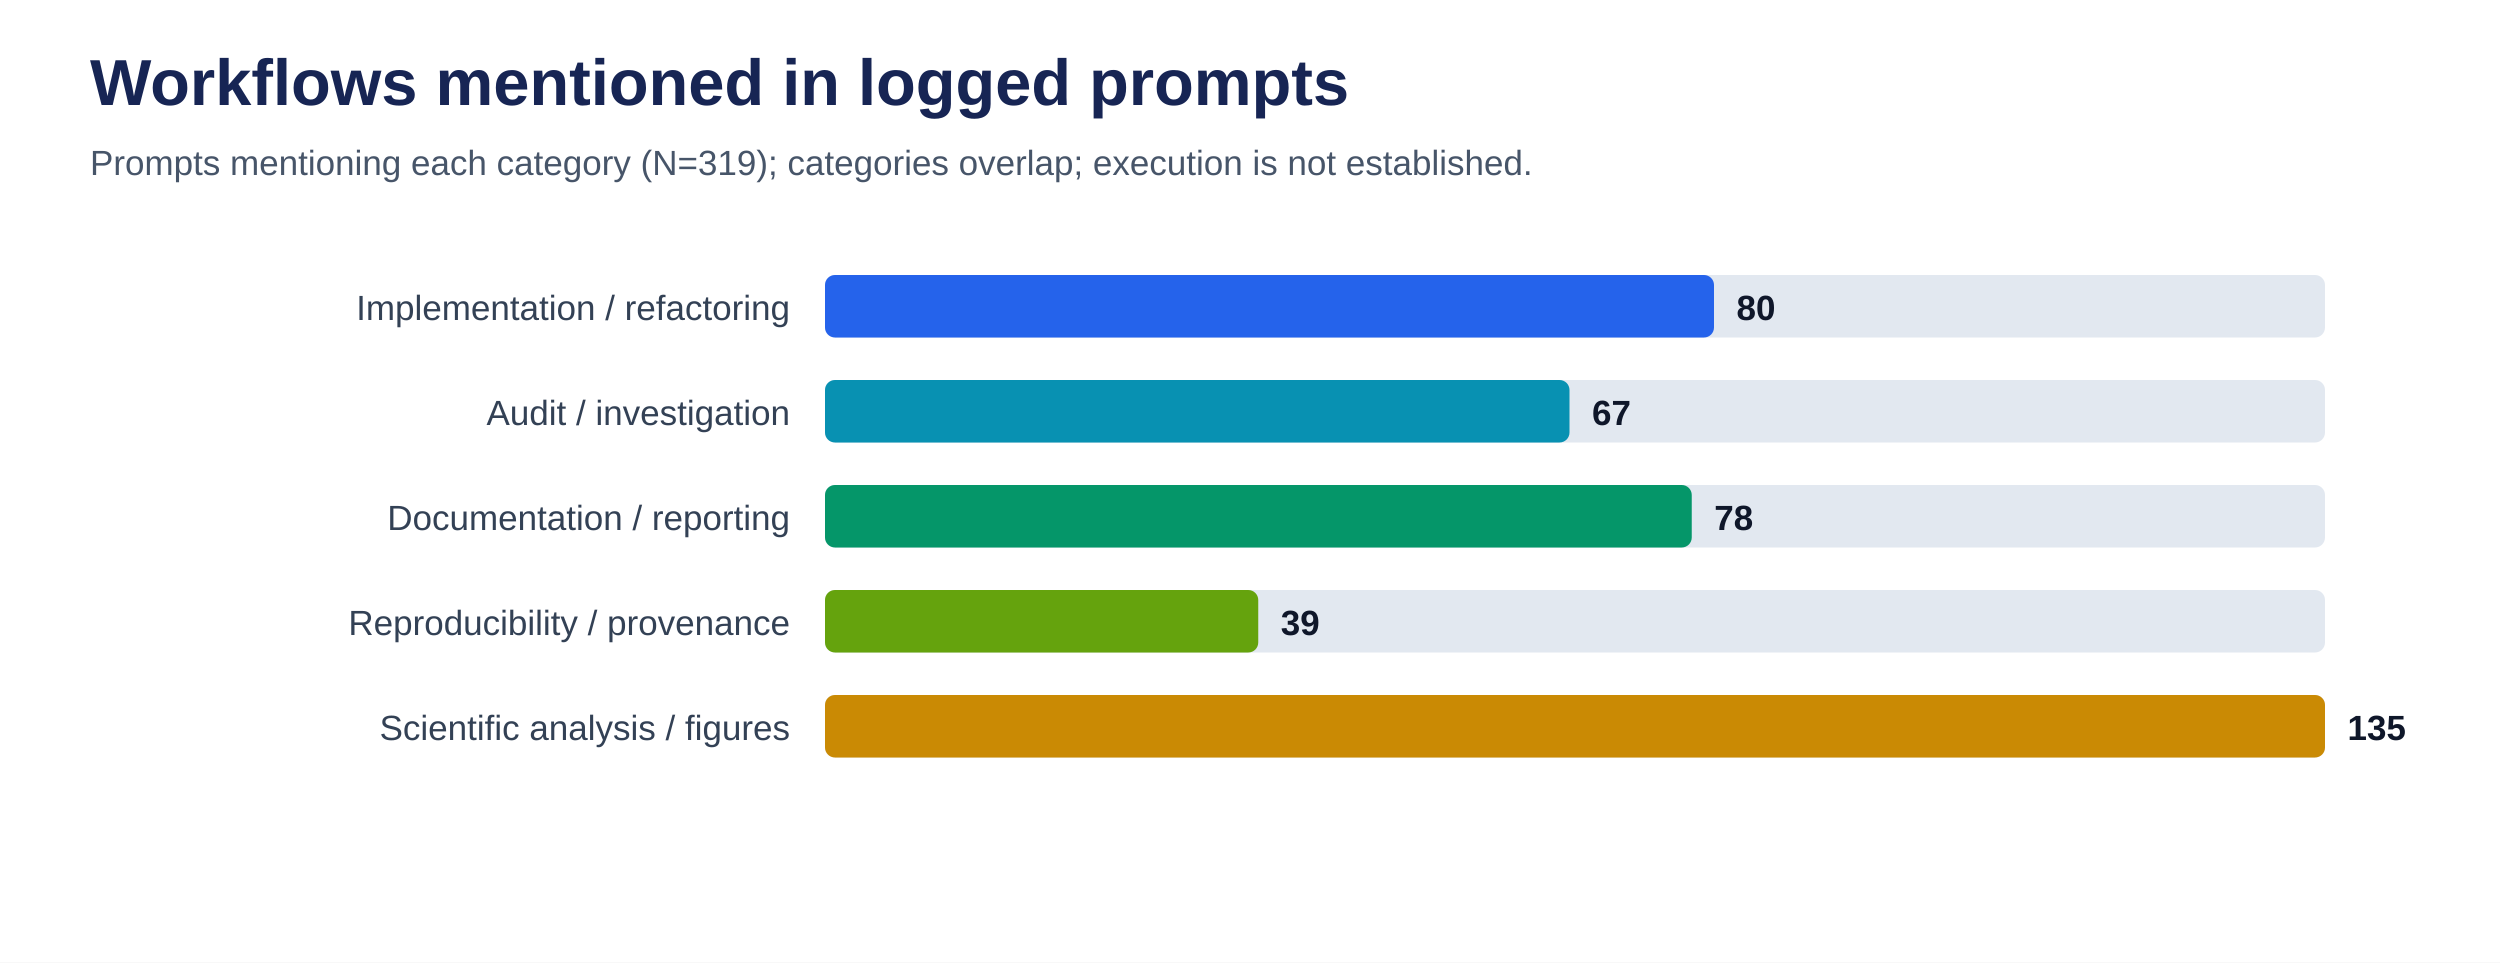
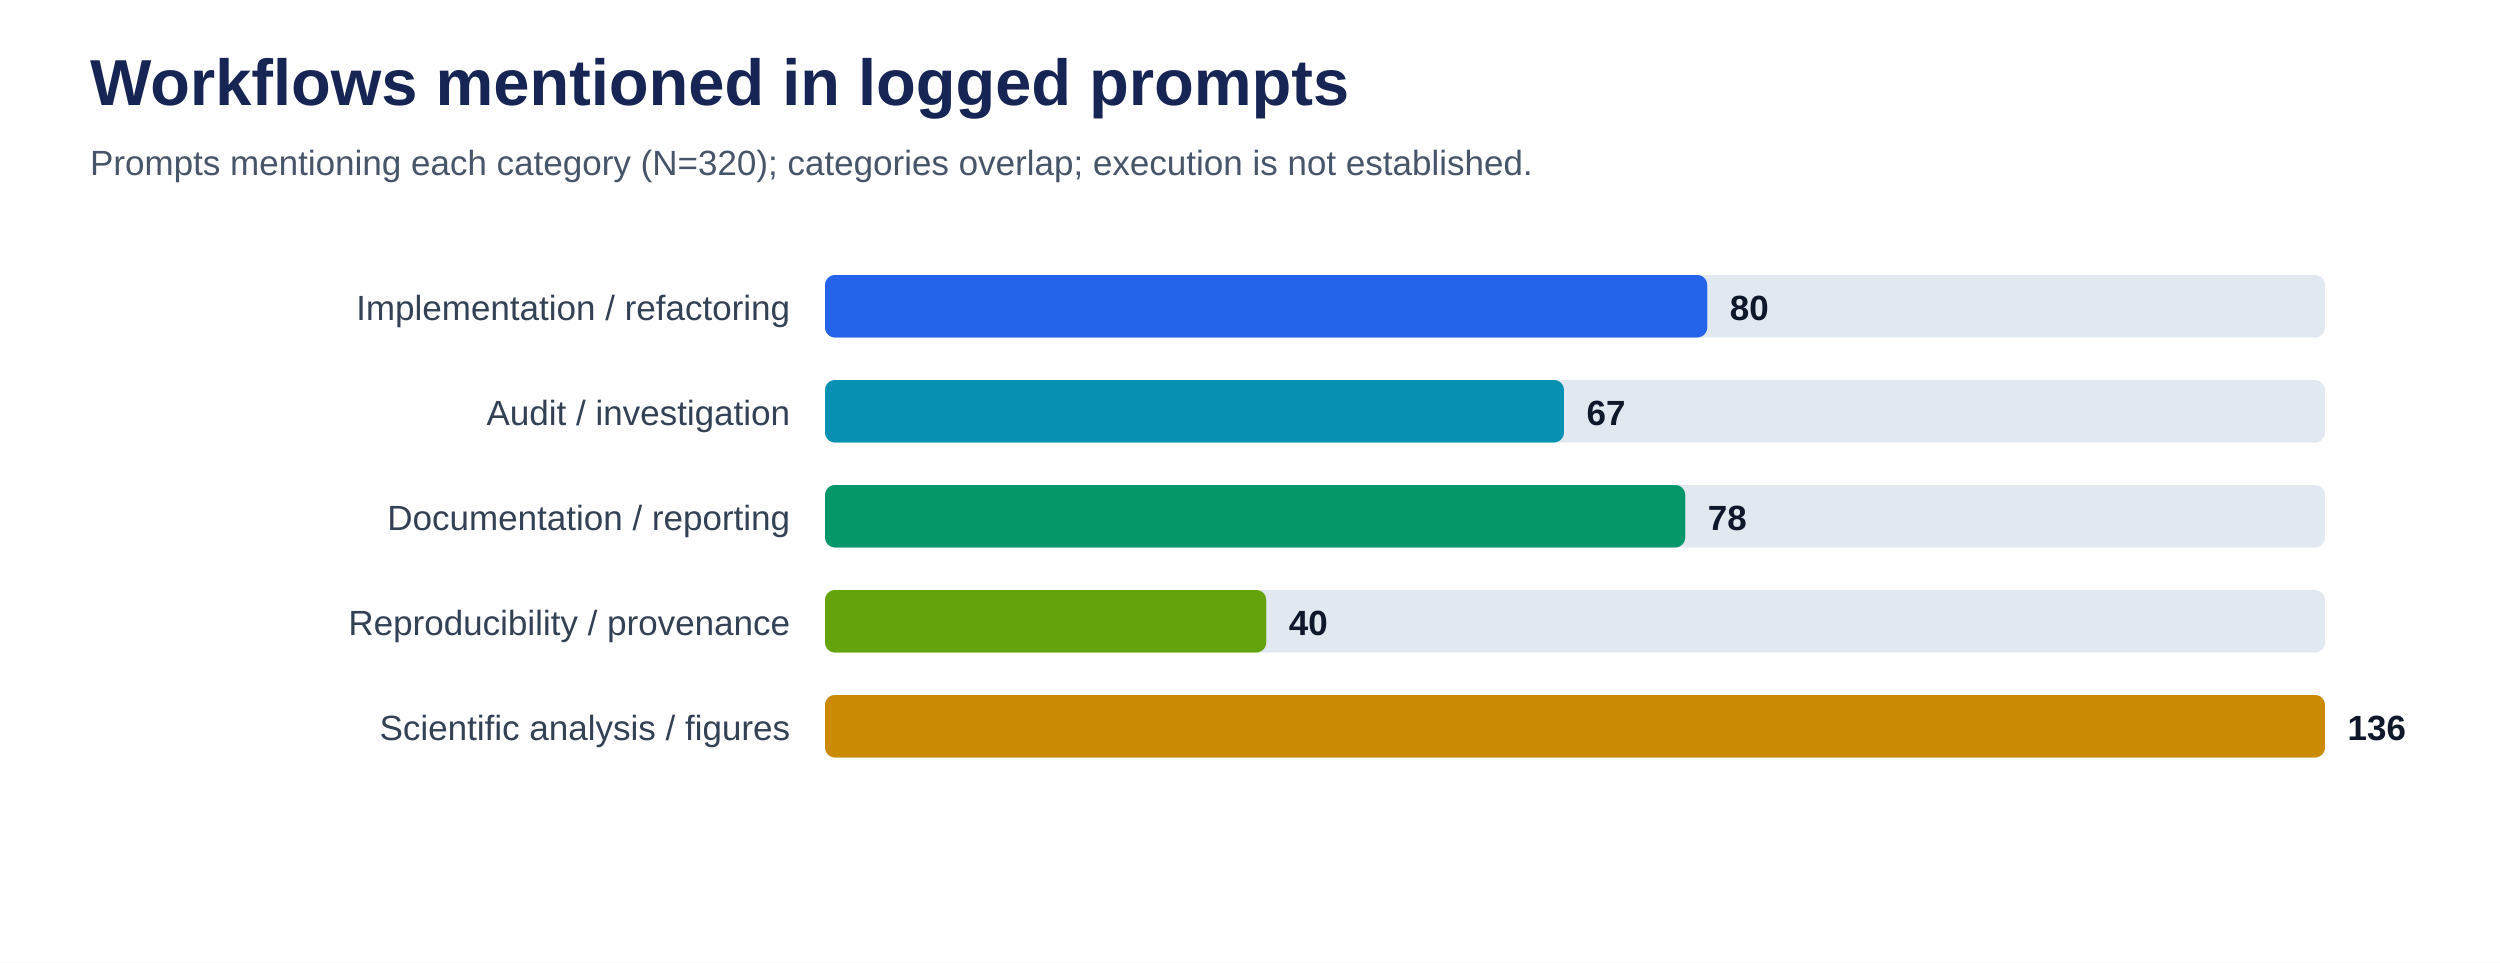
<svg xmlns="http://www.w3.org/2000/svg" viewBox="0 0 1000 385" role="img" aria-labelledby="title desc">
  <rect width="100%" height="100%" fill="#ffffff" />
  <text x="36" y="42" font-family="Arial, sans-serif" font-size="26" font-weight="700" fill="#172554">Workflows mentioned in logged prompts</text>
-   <text x="36" y="70" font-family="Arial, sans-serif" font-size="14" fill="#475569">Prompts mentioning each category (N=319); categories overlap; execution is not established.</text>
+   <text x="36" y="70" font-family="Arial, sans-serif" font-size="14" fill="#475569">Prompts mentioning each category (N=320); categories overlap; execution is not established.</text>
  <text x="316" y="128" text-anchor="end" font-family="Arial, sans-serif" font-size="14" fill="#334155">Implementation / refactoring</text>
  <rect x="330" y="110" width="600" height="25" rx="4" fill="#e2e8f0" />
-   <rect x="330" y="110" width="355.6" height="25" rx="4" fill="#2563eb" />
-   <text x="694.6" y="128" font-family="Arial, sans-serif" font-size="14" font-weight="700" fill="#0f172a">80</text>
+   <rect x="330" y="110" width="352.9" height="25" rx="4" fill="#2563eb" />
+   <text x="691.9" y="128" font-family="Arial, sans-serif" font-size="14" font-weight="700" fill="#0f172a">80</text>
  <text x="316" y="170" text-anchor="end" font-family="Arial, sans-serif" font-size="14" fill="#334155">Audit / investigation</text>
  <rect x="330" y="152" width="600" height="25" rx="4" fill="#e2e8f0" />
-   <rect x="330" y="152" width="297.8" height="25" rx="4" fill="#0891b2" />
-   <text x="636.8" y="170" font-family="Arial, sans-serif" font-size="14" font-weight="700" fill="#0f172a">67</text>
+   <rect x="330" y="152" width="295.6" height="25" rx="4" fill="#0891b2" />
+   <text x="634.6" y="170" font-family="Arial, sans-serif" font-size="14" font-weight="700" fill="#0f172a">67</text>
  <text x="316" y="212" text-anchor="end" font-family="Arial, sans-serif" font-size="14" fill="#334155">Documentation / reporting</text>
  <rect x="330" y="194" width="600" height="25" rx="4" fill="#e2e8f0" />
-   <rect x="330" y="194" width="346.7" height="25" rx="4" fill="#059669" />
-   <text x="685.7" y="212" font-family="Arial, sans-serif" font-size="14" font-weight="700" fill="#0f172a">78</text>
+   <rect x="330" y="194" width="344.1" height="25" rx="4" fill="#059669" />
+   <text x="683.1" y="212" font-family="Arial, sans-serif" font-size="14" font-weight="700" fill="#0f172a">78</text>
  <text x="316" y="254" text-anchor="end" font-family="Arial, sans-serif" font-size="14" fill="#334155">Reproducibility / provenance</text>
  <rect x="330" y="236" width="600" height="25" rx="4" fill="#e2e8f0" />
-   <rect x="330" y="236" width="173.3" height="25" rx="4" fill="#65a30d" />
-   <text x="512.3" y="254" font-family="Arial, sans-serif" font-size="14" font-weight="700" fill="#0f172a">39</text>
+   <rect x="330" y="236" width="176.5" height="25" rx="4" fill="#65a30d" />
+   <text x="515.5" y="254" font-family="Arial, sans-serif" font-size="14" font-weight="700" fill="#0f172a">40</text>
  <text x="316" y="296" text-anchor="end" font-family="Arial, sans-serif" font-size="14" fill="#334155">Scientific analysis / figures</text>
  <rect x="330" y="278" width="600" height="25" rx="4" fill="#e2e8f0" />
  <rect x="330" y="278" width="600.0" height="25" rx="4" fill="#ca8a04" />
-   <text x="939.0" y="296" font-family="Arial, sans-serif" font-size="14" font-weight="700" fill="#0f172a">135</text>
+   <text x="939.0" y="296" font-family="Arial, sans-serif" font-size="14" font-weight="700" fill="#0f172a">136</text>
</svg>
